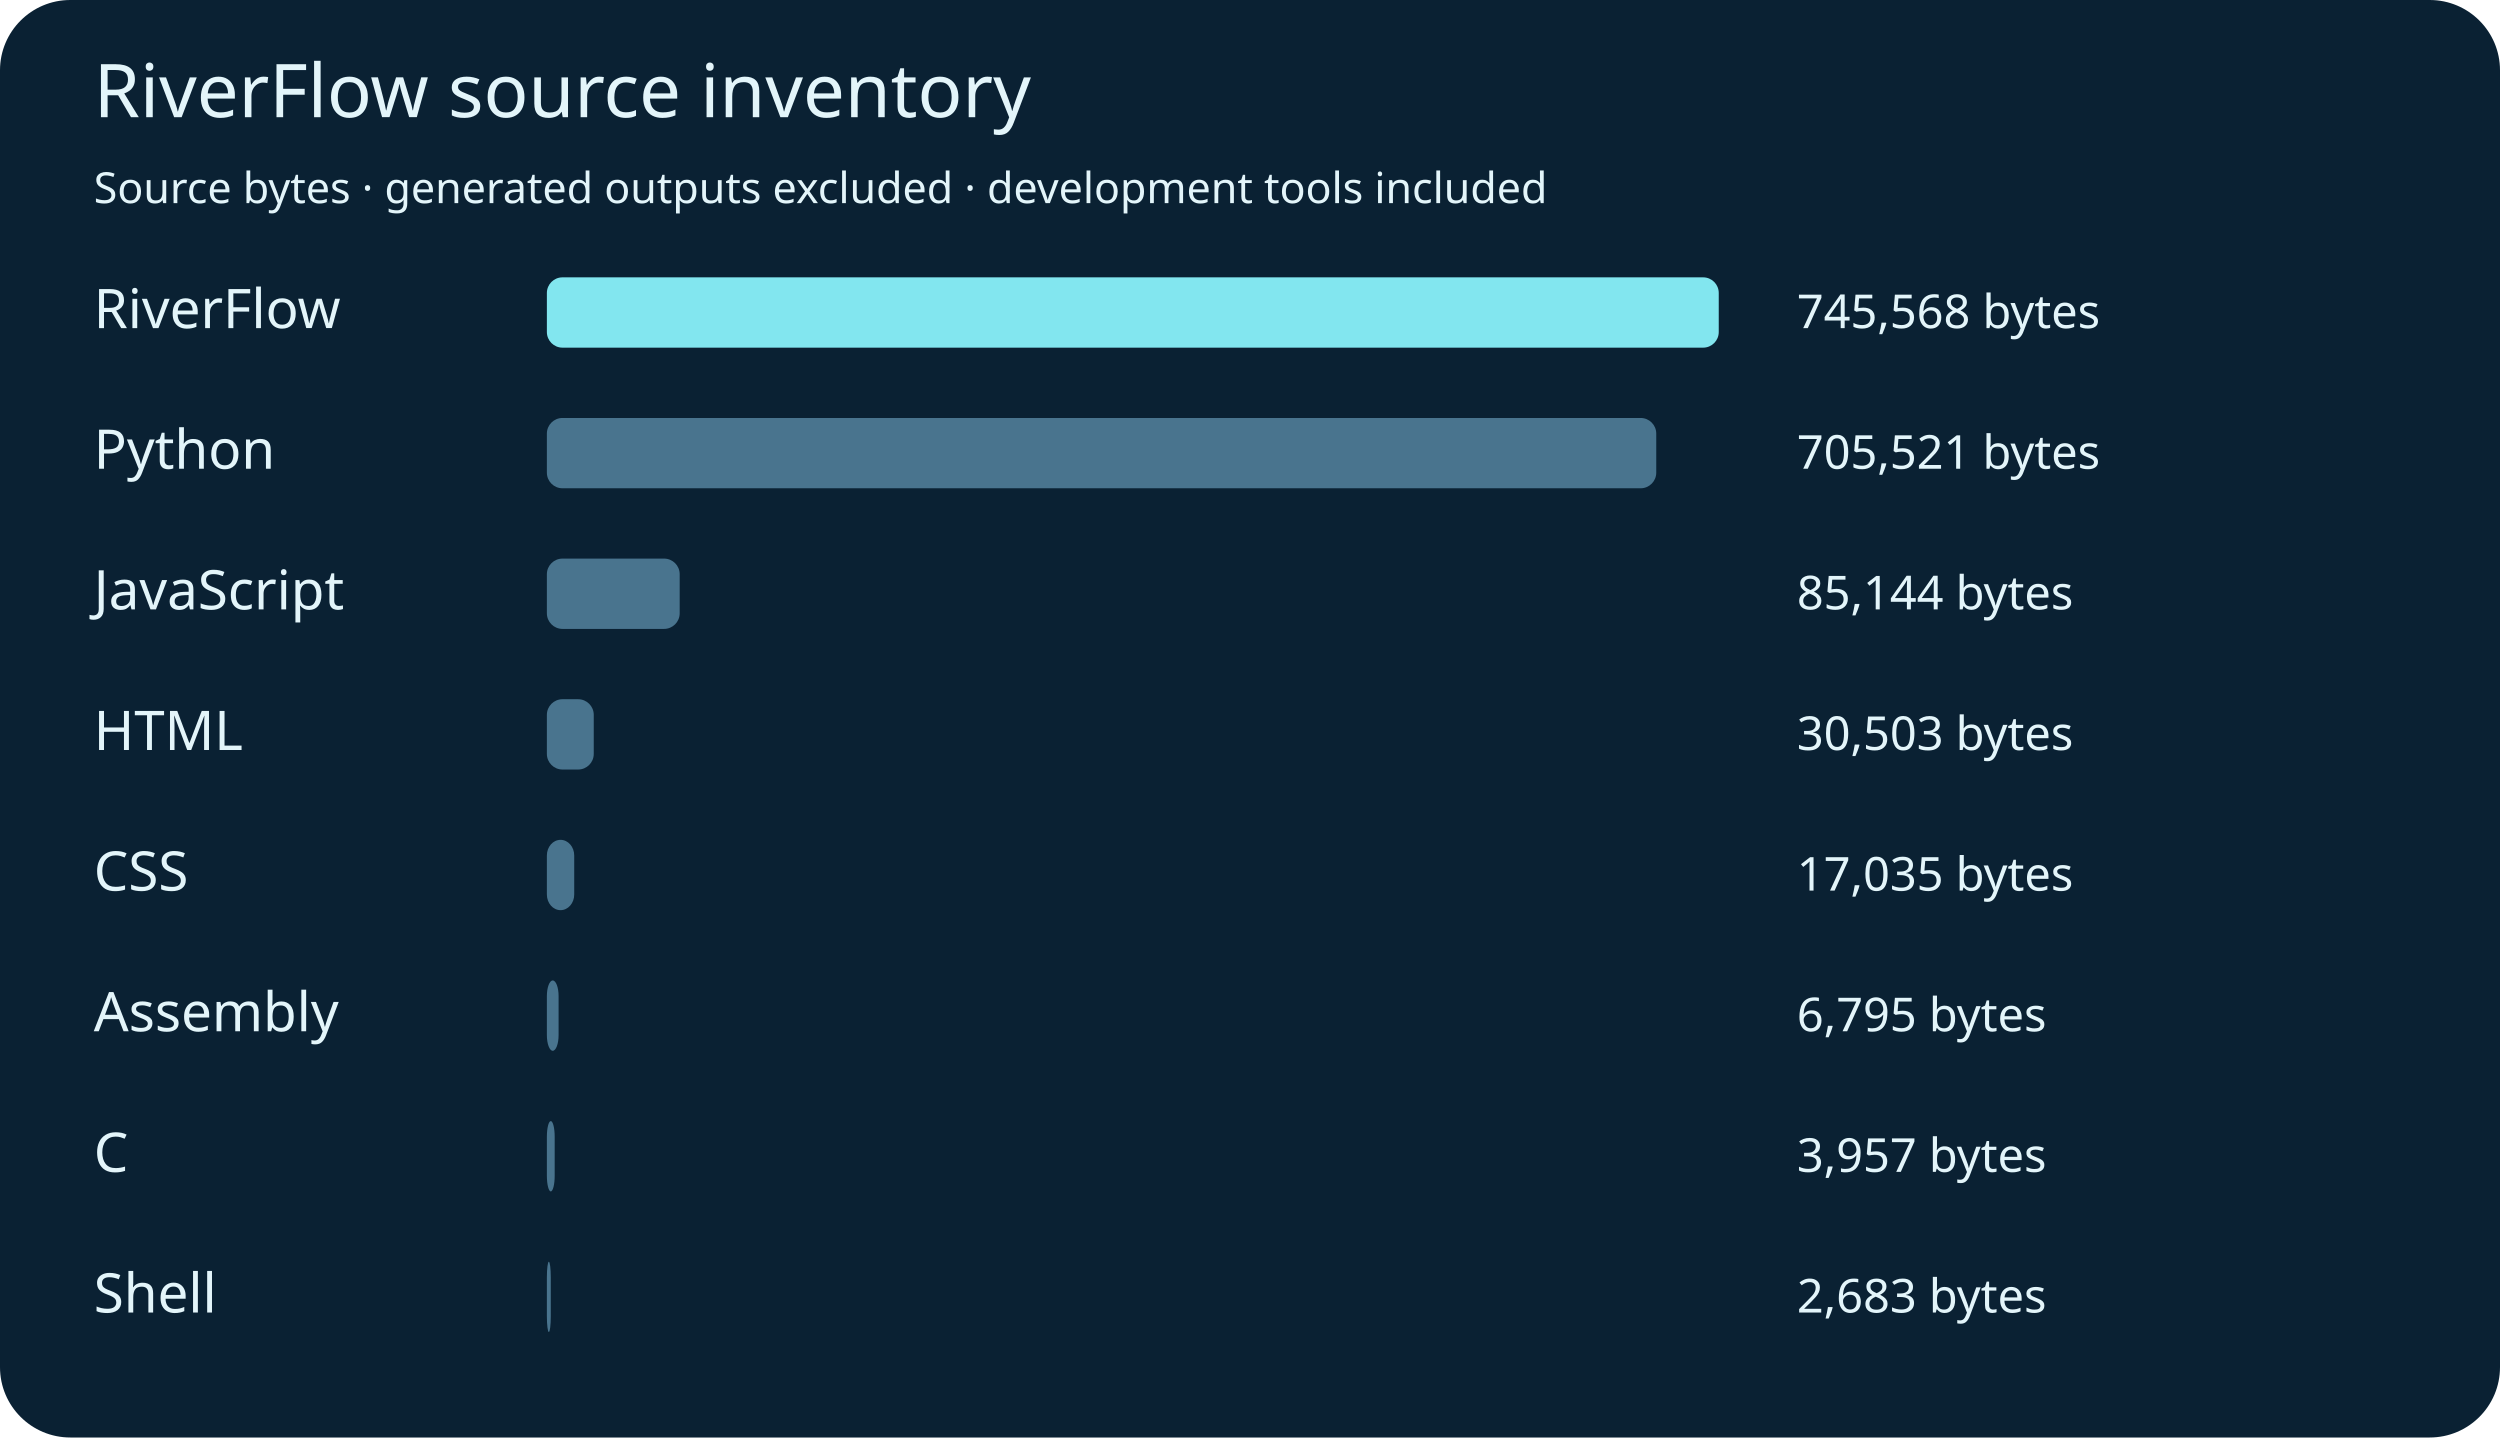
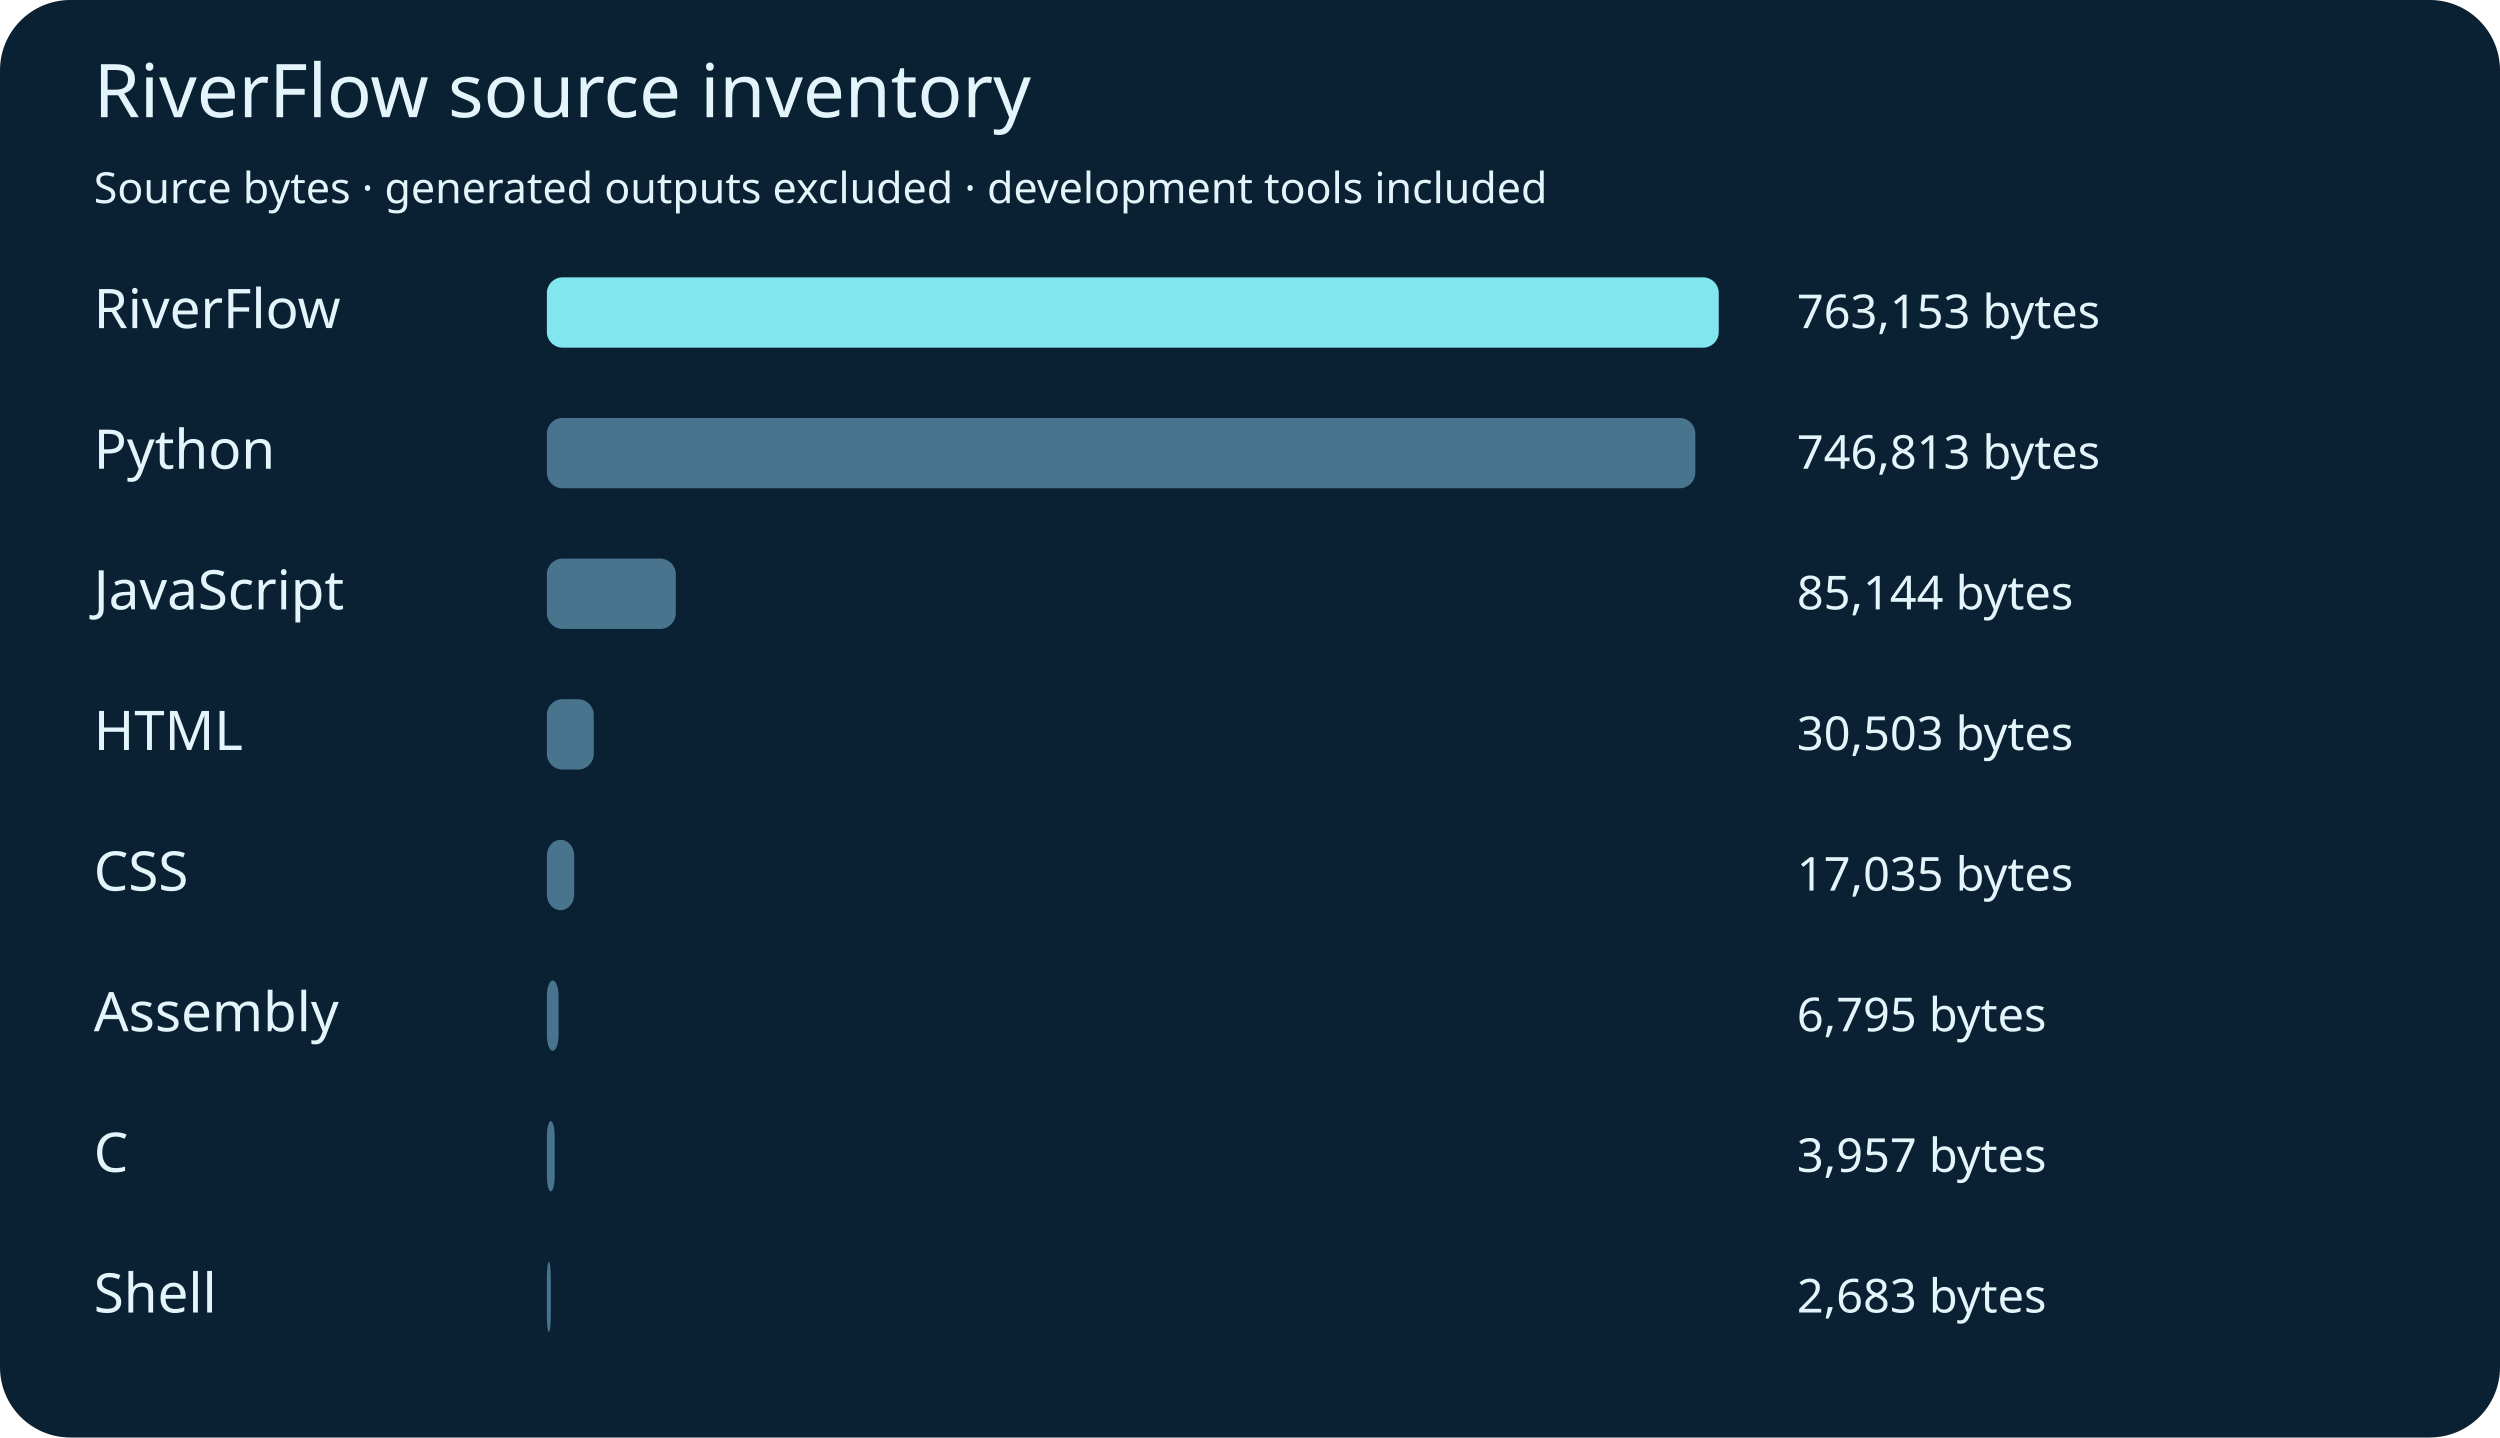
<svg xmlns="http://www.w3.org/2000/svg" width="640" height="368" viewBox="0 0 640 368">
  <rect width="640" height="368" rx="18" fill="#0a2133" />
  <g font-family="sans-serif" fill="#e3f5fa">
    <text x="24" y="30" font-size="19">RiverFlow source inventory</text>
    <text x="24" y="52" font-size="11">Source bytes · generated outputs excluded · development tools included</text>
    <text x="24" y="84" font-size="14">RiverFlow</text>
    <rect x="140" y="71" width="300" height="18" rx="4" fill="#82e6ef" />
-     <text x="460" y="84" font-size="12">745,568 bytes</text>
+     <text x="460" y="84" font-size="12">763,153 bytes</text>
    <text x="24" y="120" font-size="14">Python</text>
-     <rect x="140" y="107" width="284" height="18" rx="4" fill="#49748e" />
-     <text x="460" y="120" font-size="12">705,521 bytes</text>
+     <rect x="140" y="107" width="294" height="18" rx="4" fill="#49748e" />
+     <text x="460" y="120" font-size="12">746,813 bytes</text>
    <text x="24" y="156" font-size="14">JavaScript</text>
-     <rect x="140" y="143" width="34" height="18" rx="4" fill="#49748e" />
+     <rect x="140" y="143" width="33" height="18" rx="4" fill="#49748e" />
    <text x="460" y="156" font-size="12">85,144 bytes</text>
    <text x="24" y="192" font-size="14">HTML</text>
    <rect x="140" y="179" width="12" height="18" rx="4" fill="#49748e" />
    <text x="460" y="192" font-size="12">30,503 bytes</text>
    <text x="24" y="228" font-size="14">CSS</text>
    <rect x="140" y="215" width="7" height="18" rx="4" fill="#49748e" />
    <text x="460" y="228" font-size="12">17,035 bytes</text>
    <text x="24" y="264" font-size="14">Assembly</text>
    <rect x="140" y="251" width="3" height="18" rx="4" fill="#49748e" />
    <text x="460" y="264" font-size="12">6,795 bytes</text>
    <text x="24" y="300" font-size="14">C</text>
    <rect x="140" y="287" width="2" height="18" rx="4" fill="#49748e" />
    <text x="460" y="300" font-size="12">3,957 bytes</text>
    <text x="24" y="336" font-size="14">Shell</text>
    <rect x="140" y="323" width="1" height="18" rx="4" fill="#49748e" />
    <text x="460" y="336" font-size="12">2,683 bytes</text>
  </g>
</svg>
